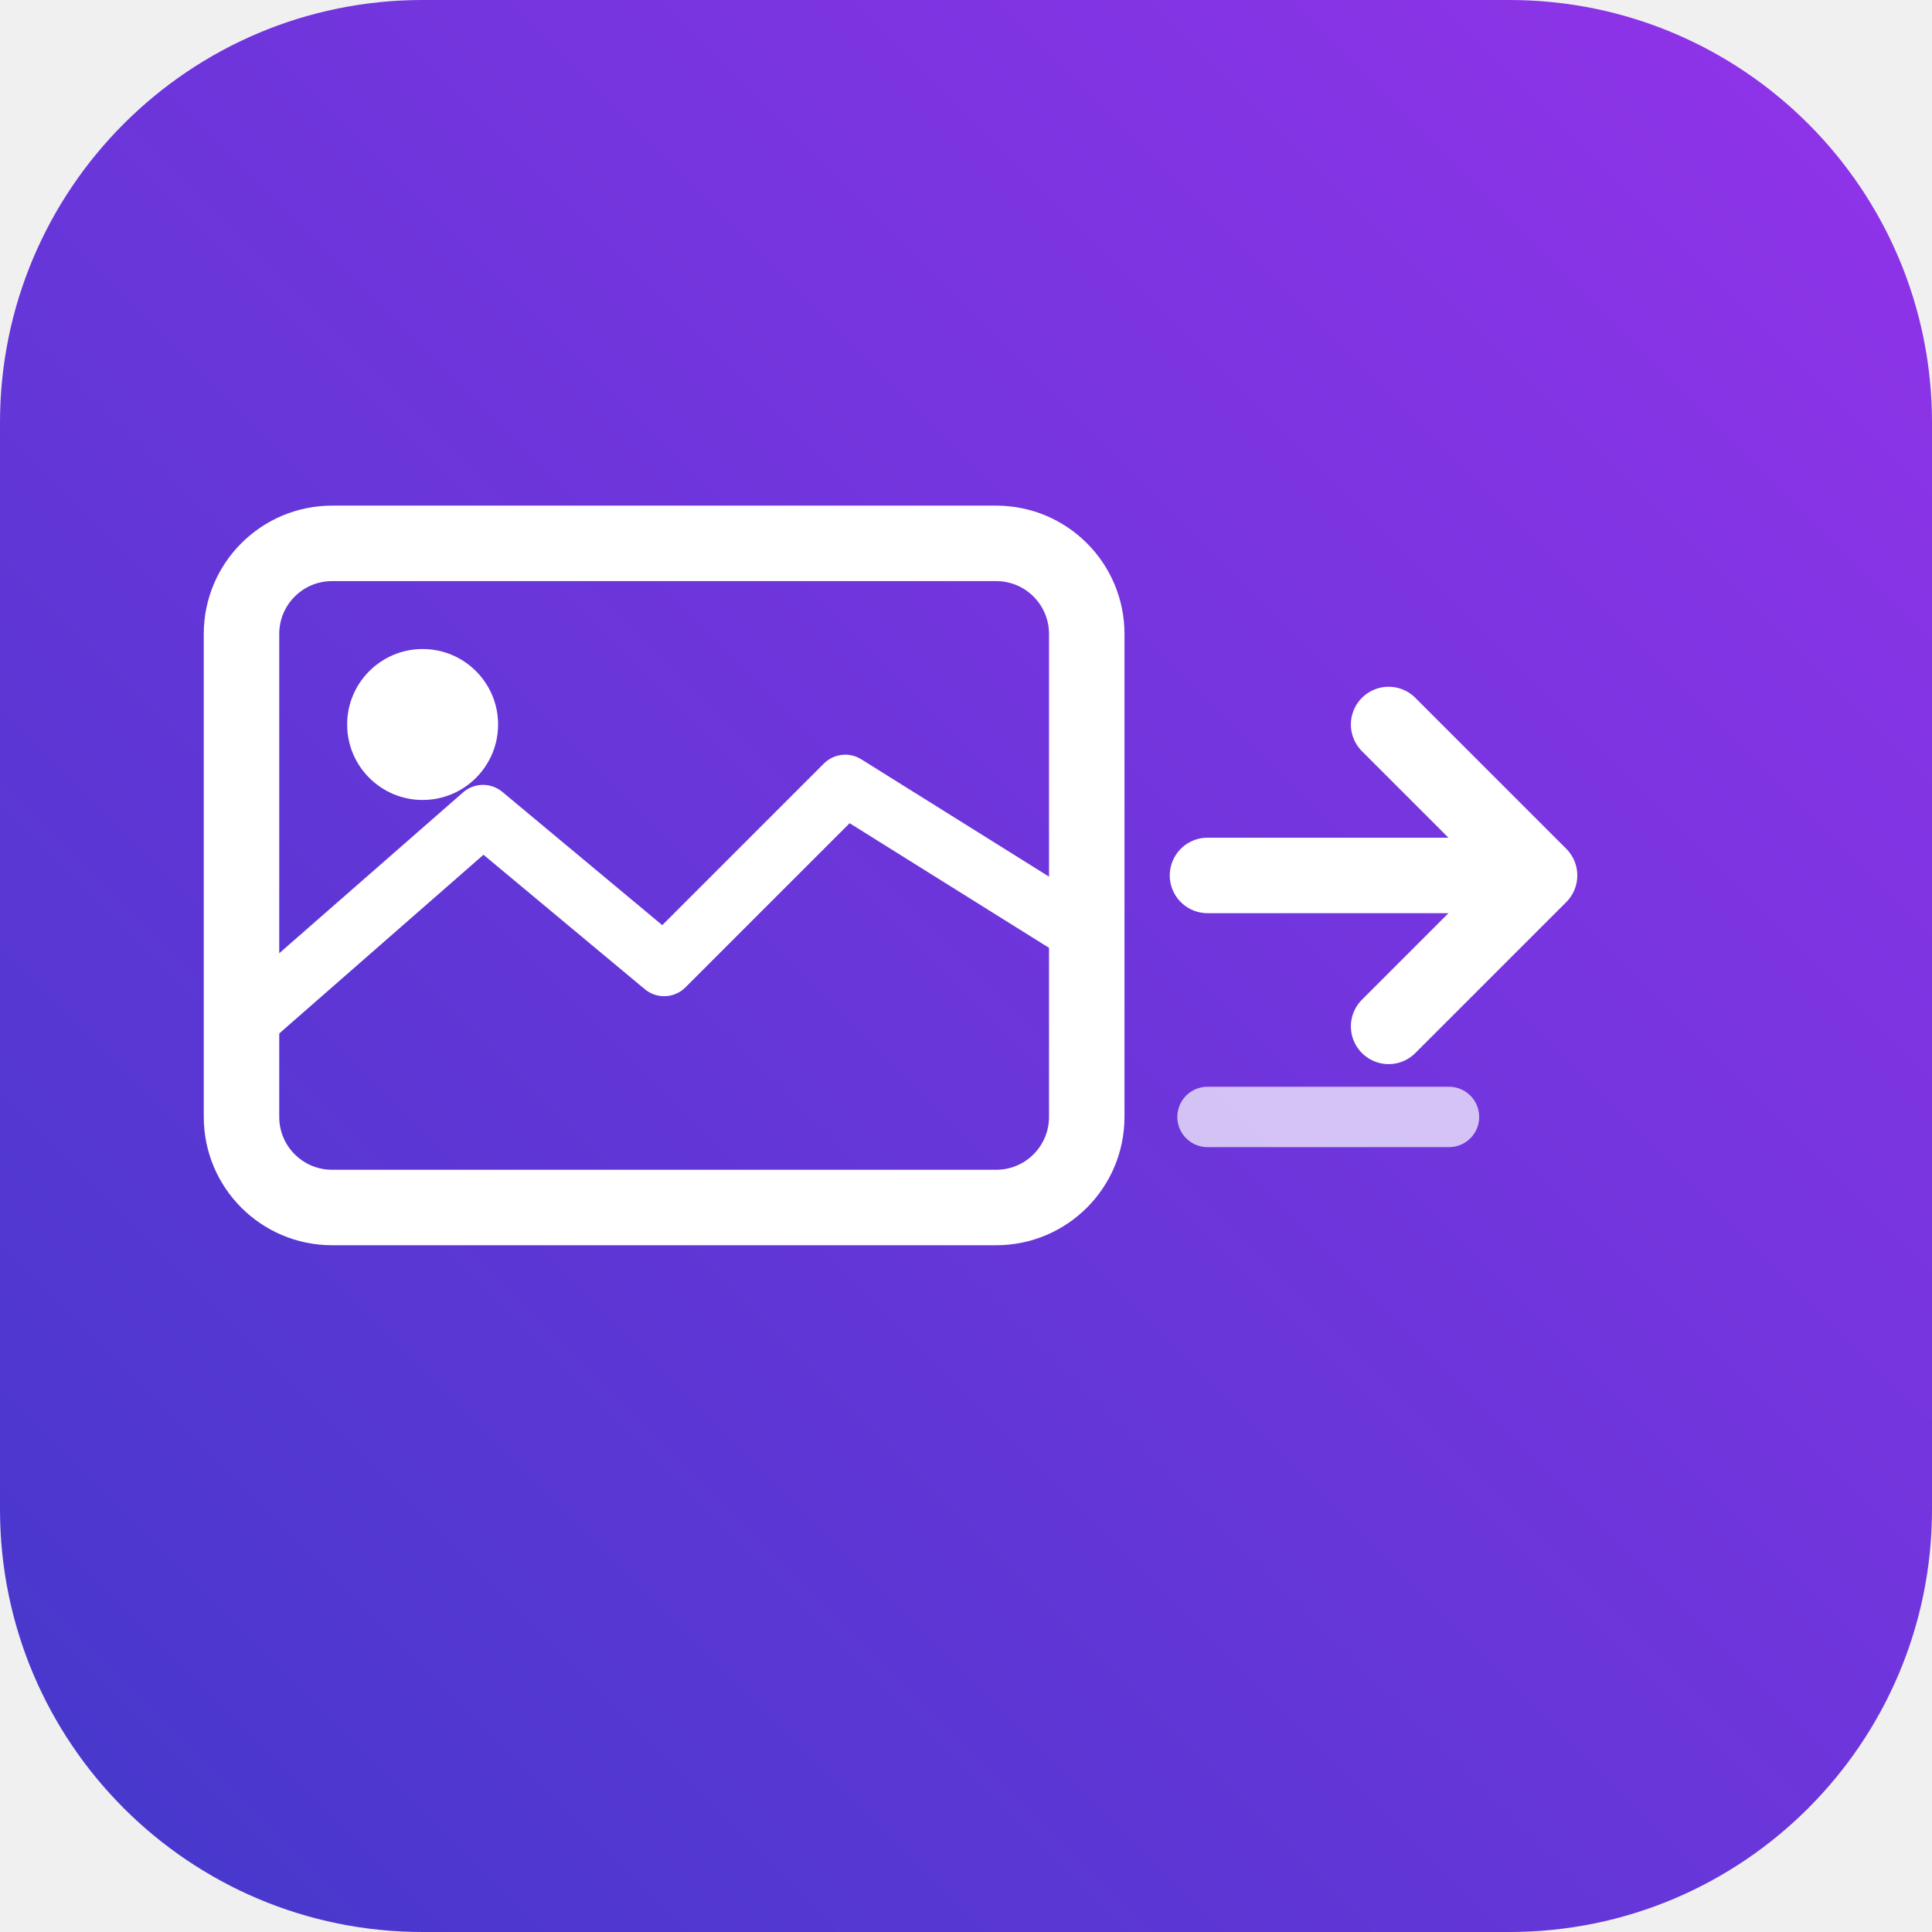
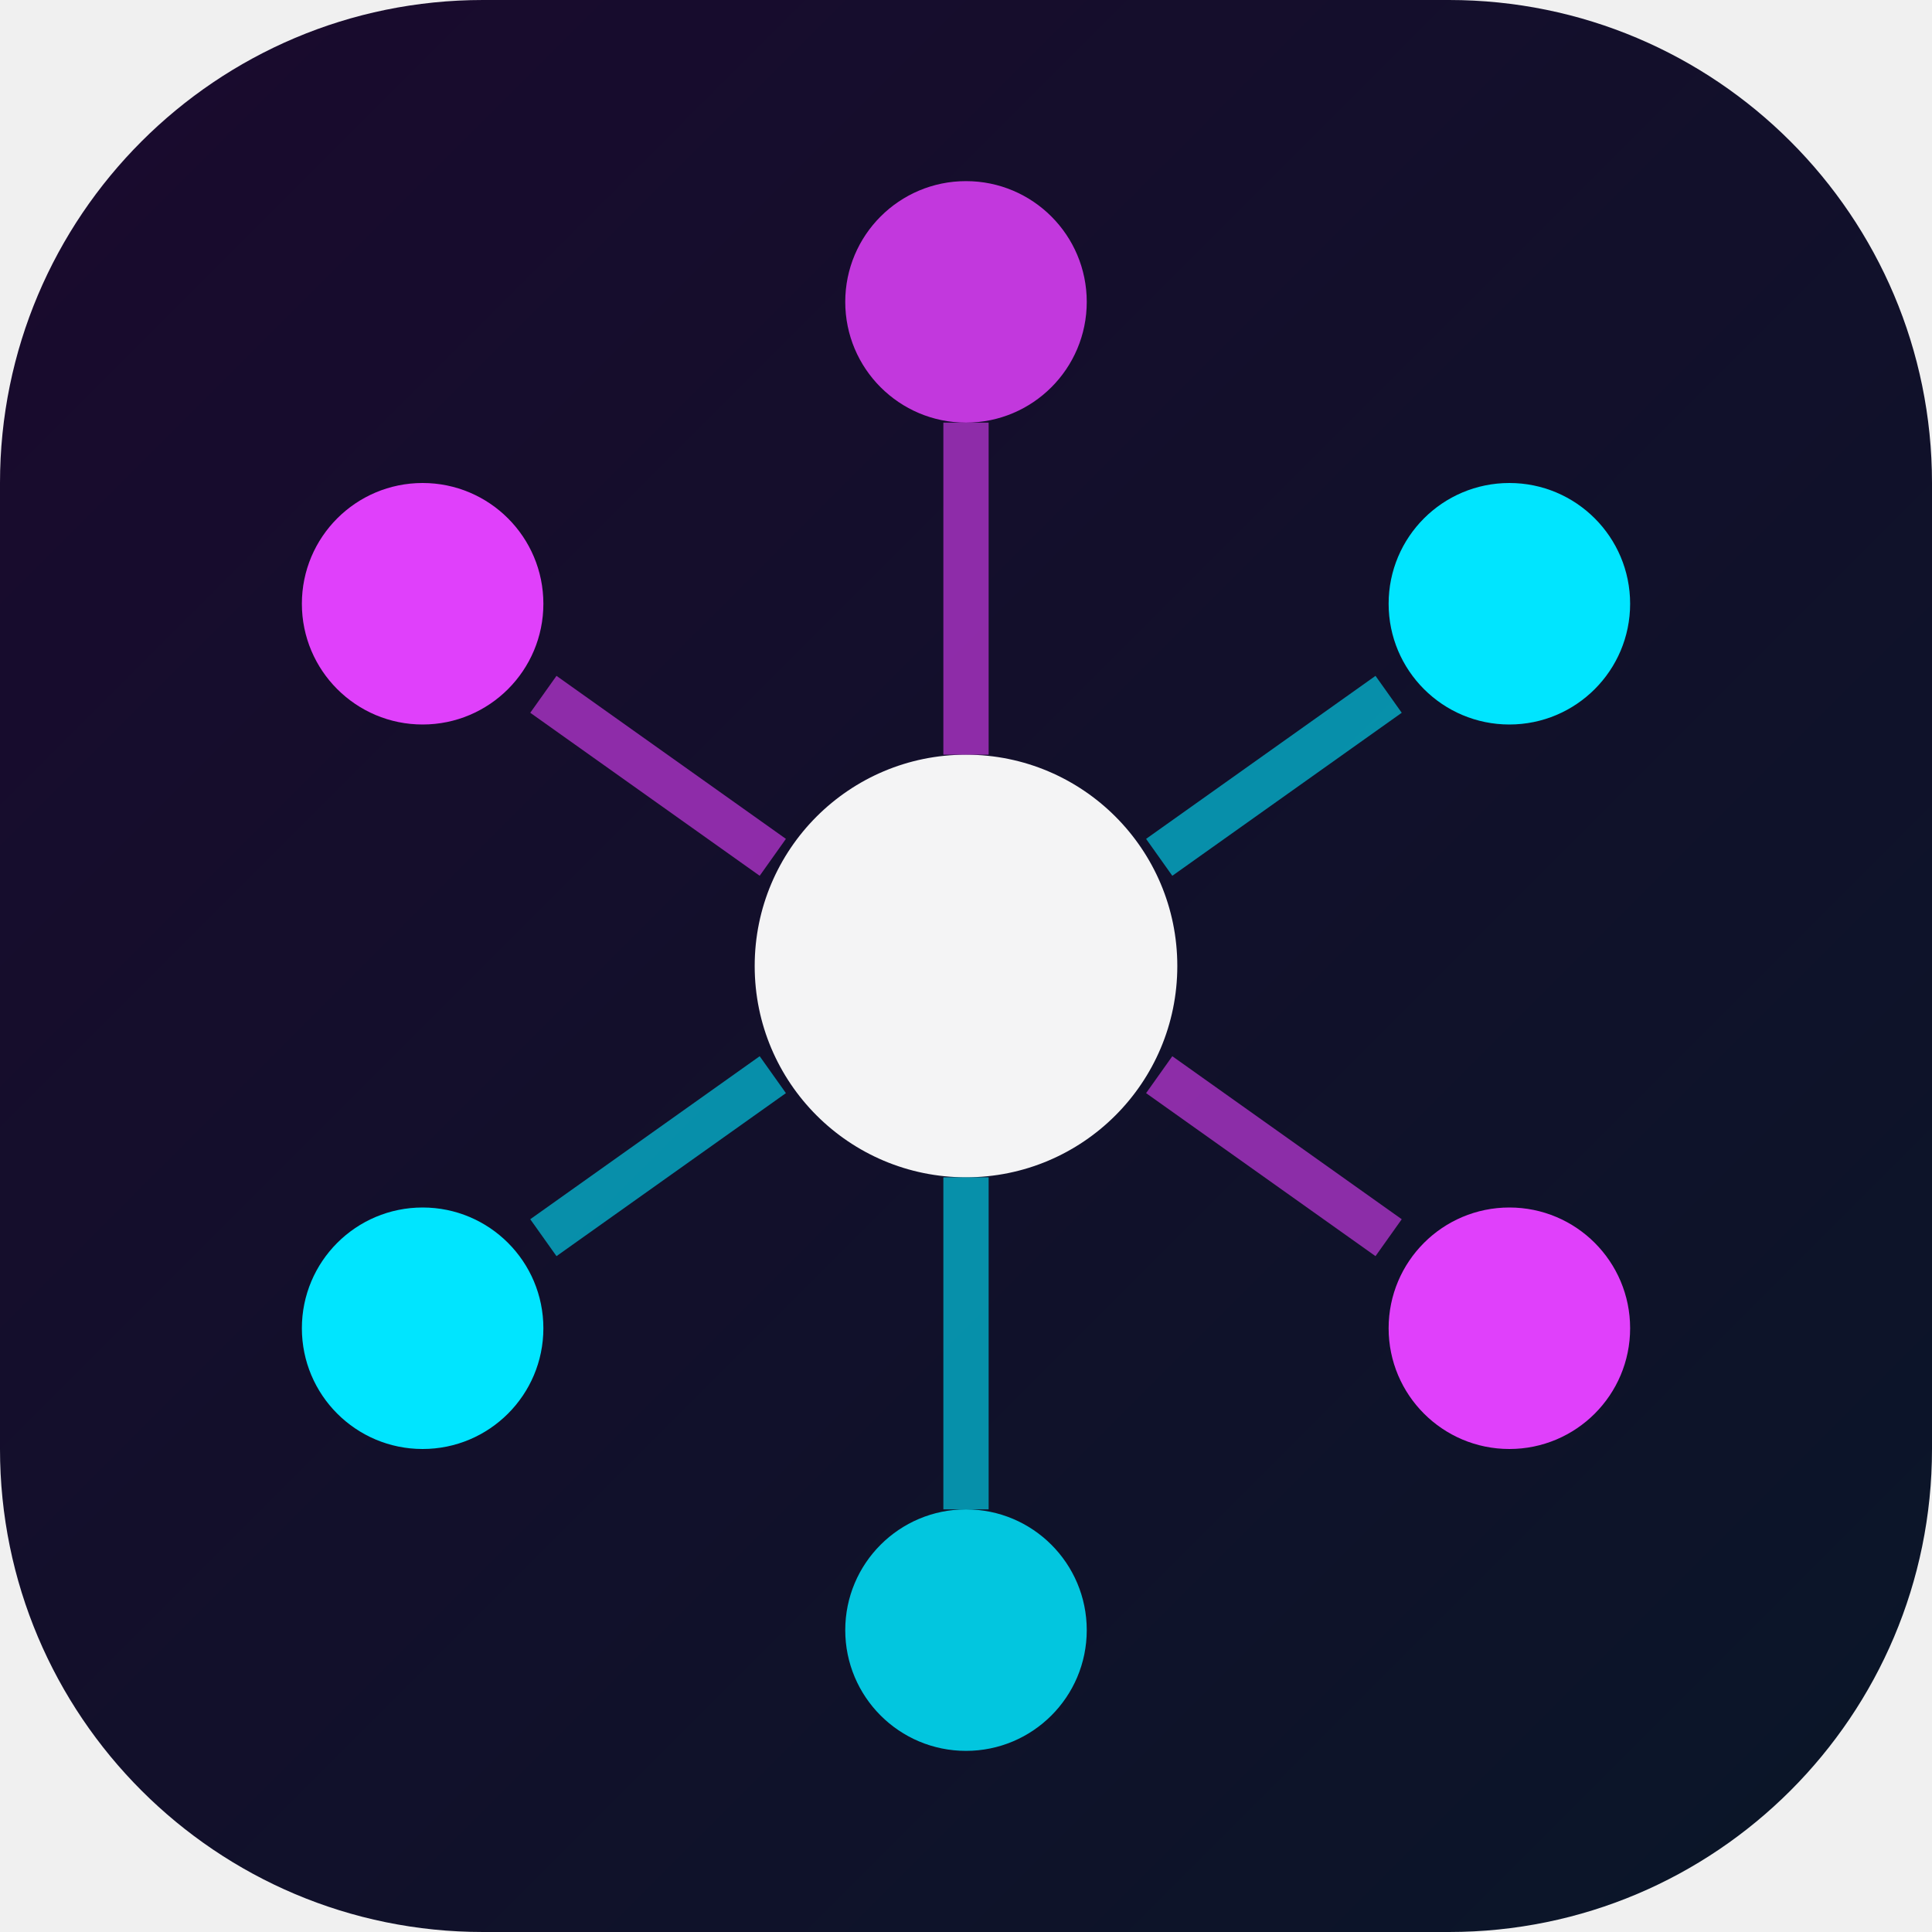
<svg xmlns="http://www.w3.org/2000/svg" viewBox="0 0 64 64" width="64" height="64">
  <defs>
-     <linearGradient id="bg" x1="1" y1="0" x2="0" y2="1" gradientUnits="objectBoundingBox">
-       <stop offset="0%" stop-color="#9333ea" />
-       <stop offset="100%" stop-color="#4338ca" />
+     <linearGradient id="bg" x1="0" y1="0" x2="64" y2="64" gradientUnits="userSpaceOnUse">
+       <stop offset="0%" stop-color="#1a0a2e" />
+       <stop offset="100%" stop-color="#0a1628" />
    </linearGradient>
  </defs>
-   <rect width="64" height="64" rx="14" fill="url(#bg)" />
-   <rect x="8" y="18" width="28" height="22" rx="3" fill="none" stroke="white" stroke-width="2.5" />
-   <circle cx="14" cy="24" r="2.5" fill="white" />
-   <polyline points="8,34 16,27 22,32 28,26 36,31" fill="none" stroke="white" stroke-width="2" stroke-linejoin="round" stroke-linecap="round" />
-   <line x1="40" y1="29" x2="50" y2="29" stroke="white" stroke-width="2.5" stroke-linecap="round" />
-   <polyline points="46,24 51,29 46,34" fill="none" stroke="white" stroke-width="2.5" stroke-linecap="round" stroke-linejoin="round" />
-   <line x1="40" y1="37" x2="48" y2="37" stroke="white" stroke-width="2" stroke-linecap="round" opacity="0.7" />
+   <rect width="64" height="64" rx="16" fill="url(#bg)" />
+   <circle cx="32" cy="32" r="7" fill="#fff" fill-opacity=".95" />
+   <circle cx="14" cy="20" r="4" fill="#e040fb" />
+   <circle cx="50" cy="20" r="4" fill="#00e5ff" />
+   <circle cx="14" cy="44" r="4" fill="#00e5ff" />
+   <circle cx="50" cy="44" r="4" fill="#e040fb" />
+   <circle cx="32" cy="10" r="4" fill="#e040fb" fill-opacity=".85" />
+   <circle cx="32" cy="54" r="4" fill="#00e5ff" fill-opacity=".85" />
+   <line x1="32" y1="25" x2="32" y2="14" stroke="#e040fb" stroke-width="1.5" stroke-opacity=".6" />
+   <line x1="32" y1="39" x2="32" y2="50" stroke="#00e5ff" stroke-width="1.5" stroke-opacity=".6" />
+   <line x1="25.6" y1="28.4" x2="18" y2="23" stroke="#e040fb" stroke-width="1.5" stroke-opacity=".6" />
+   <line x1="38.4" y1="28.4" x2="46" y2="23" stroke="#00e5ff" stroke-width="1.5" stroke-opacity=".6" />
+   <line x1="25.6" y1="35.6" x2="18" y2="41" stroke="#00e5ff" stroke-width="1.5" stroke-opacity=".6" />
+   <line x1="38.4" y1="35.6" x2="46" y2="41" stroke="#e040fb" stroke-width="1.5" stroke-opacity=".6" />
</svg>
